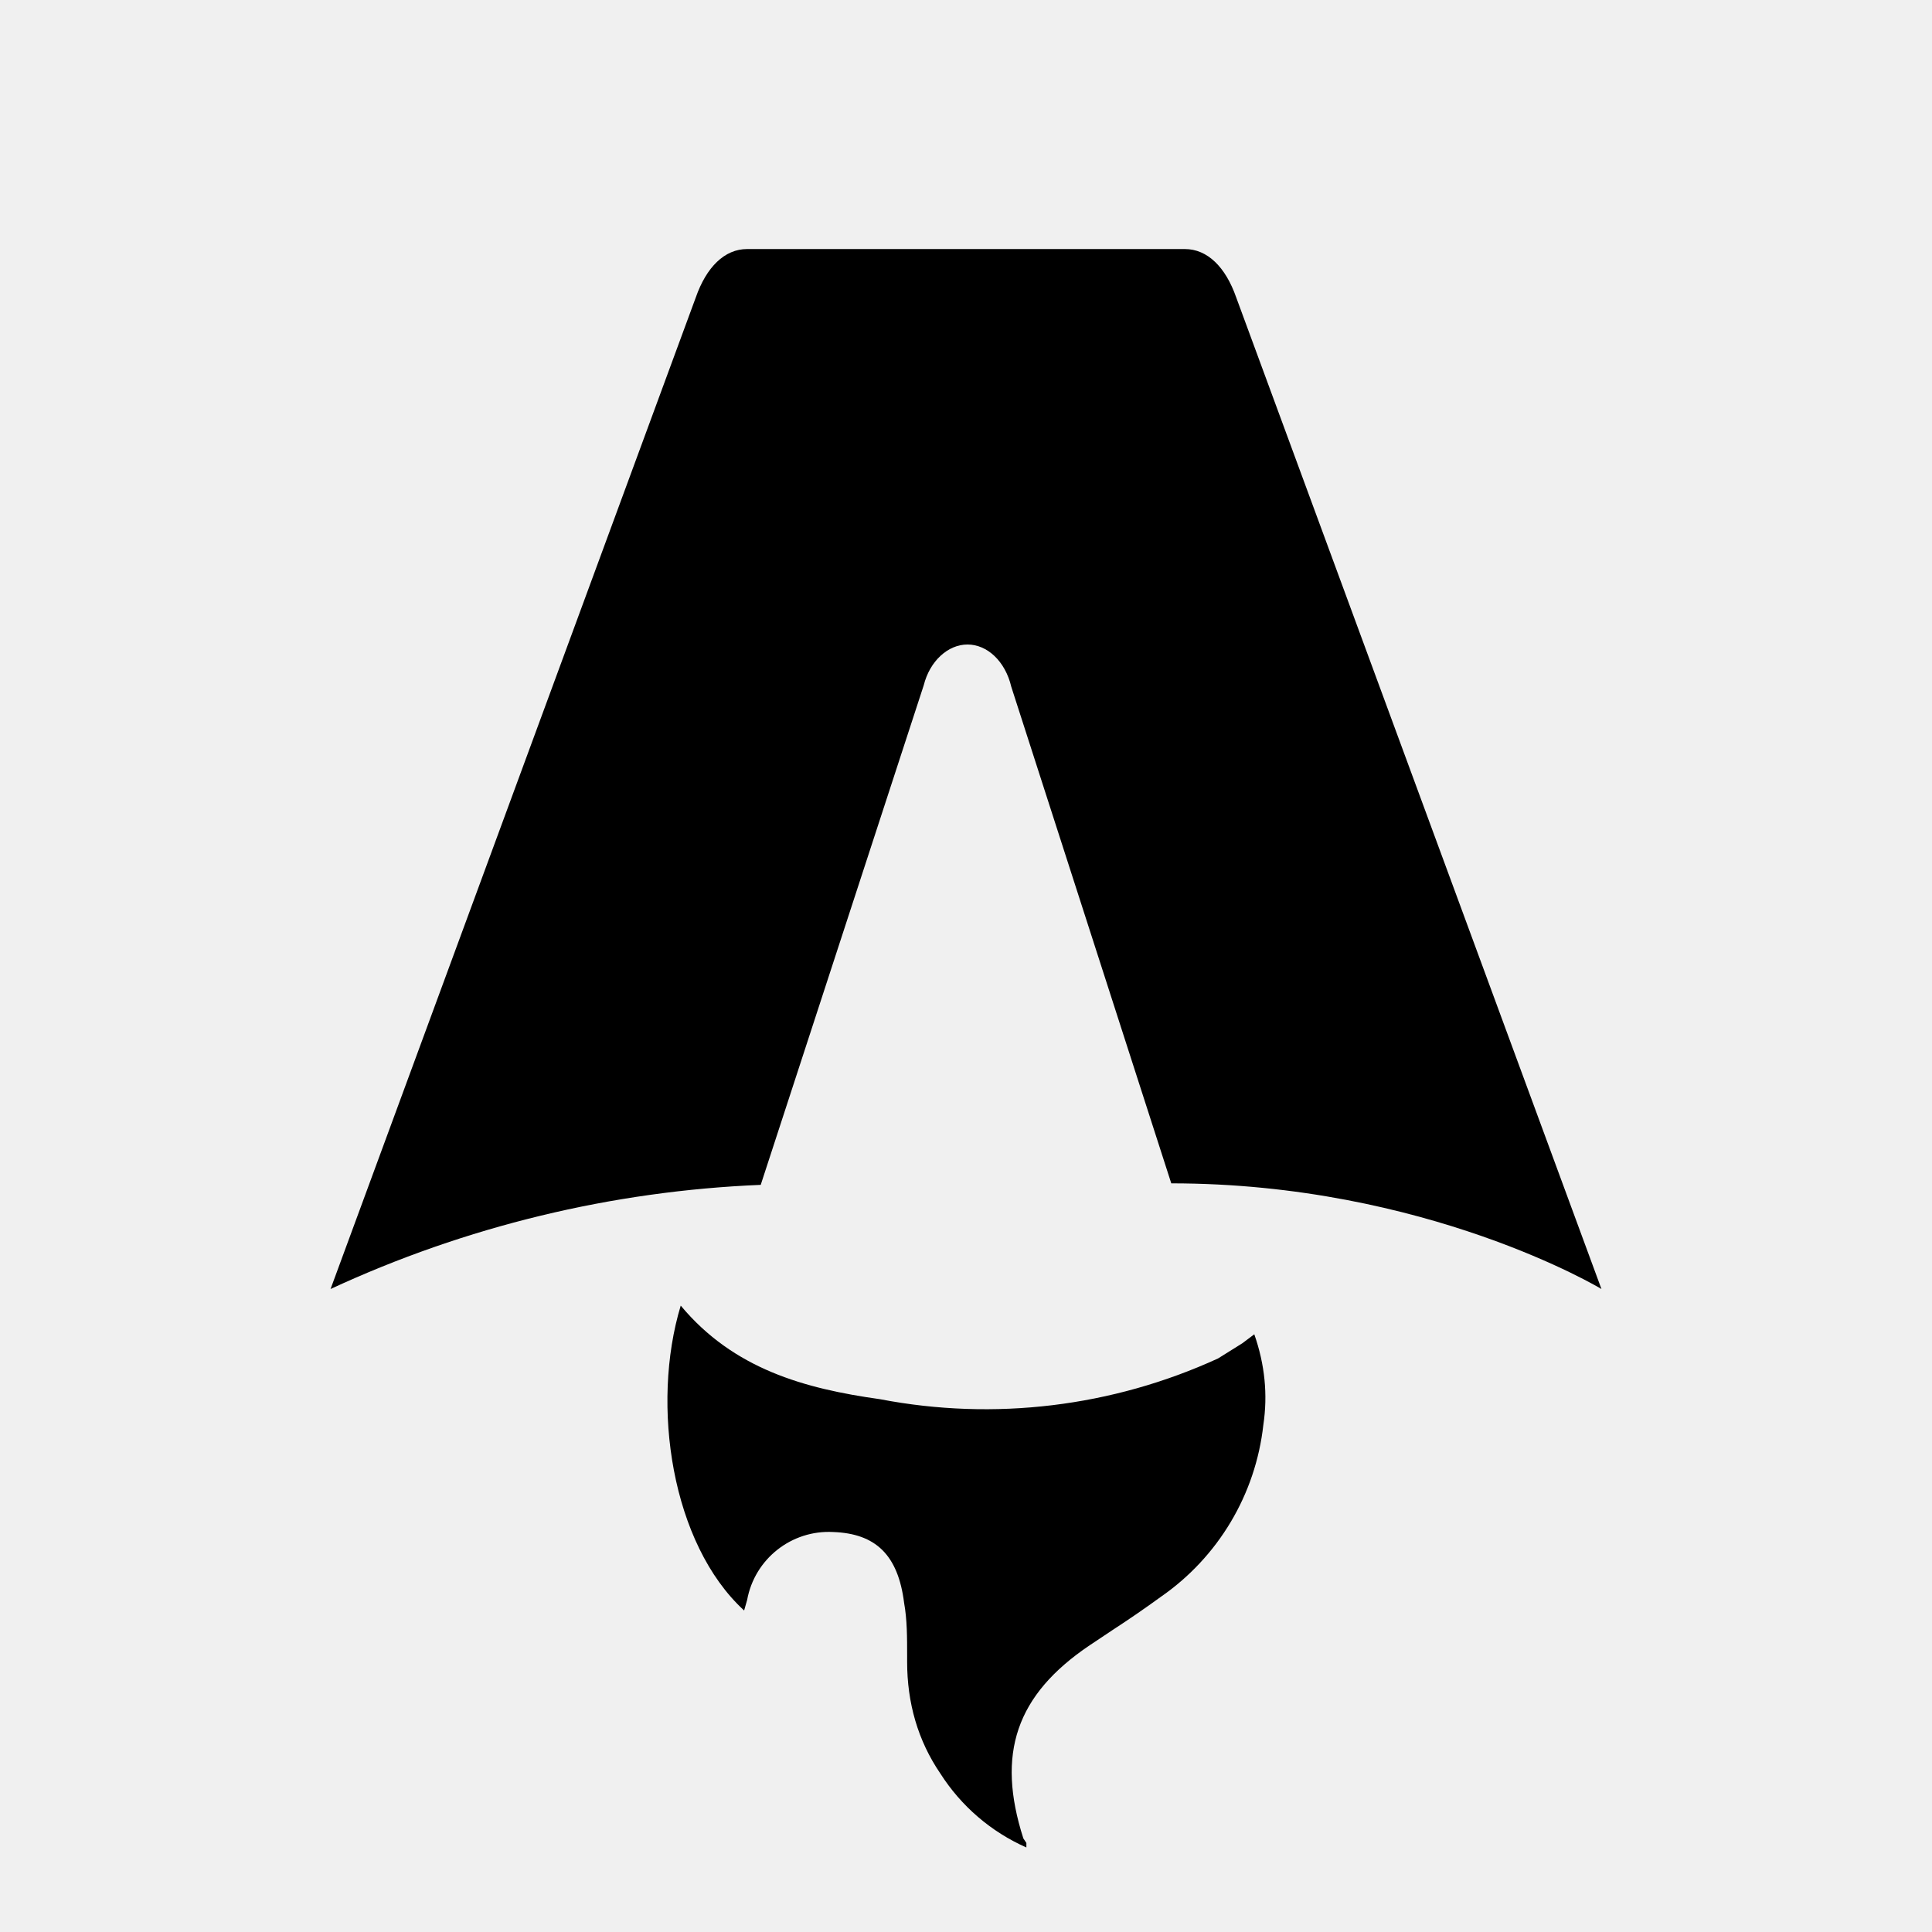
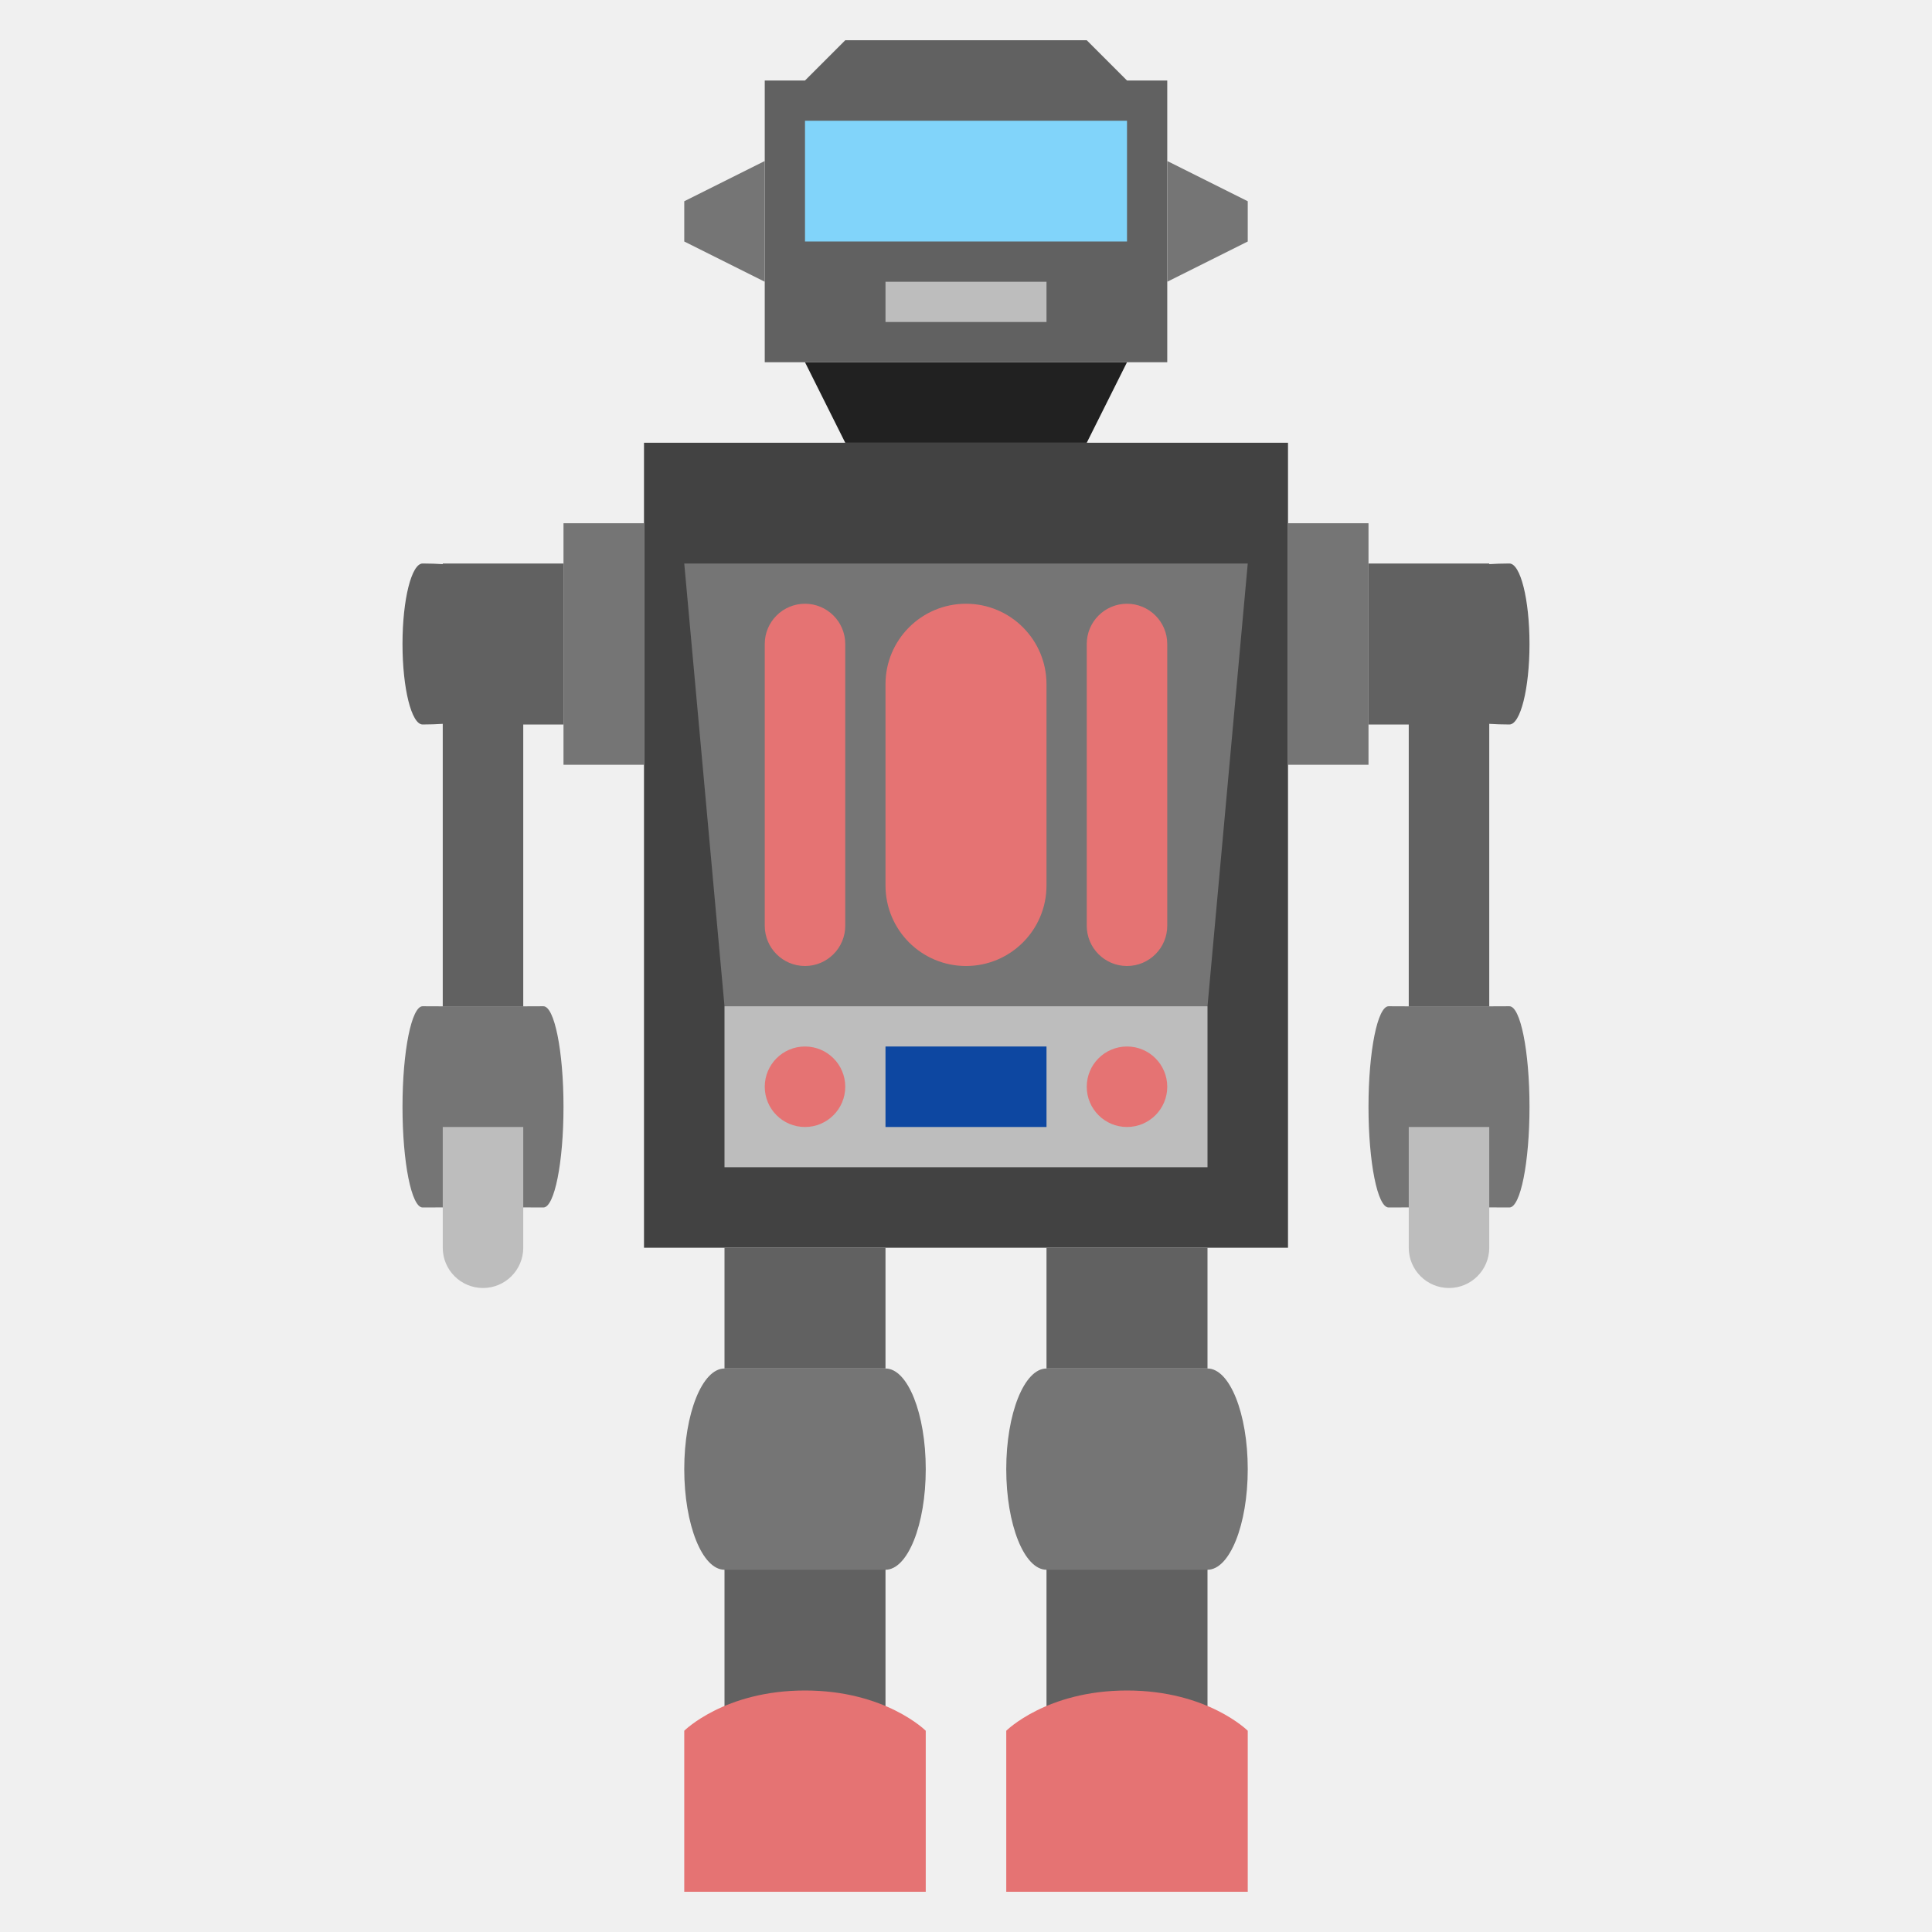
- <svg xmlns="http://www.w3.org/2000/svg" fill="none" viewBox="0 0 128 128">
-   <path d="M50.4 78.5a75.1 75.1 0 0 0-28.5 6.9l24.2-65.7c.7-2 1.9-3.2 3.4-3.2h29c1.5 0 2.7 1.2 3.4 3.2l24.2 65.7s-11.6-7-28.5-7L67 45.5c-.4-1.7-1.6-2.8-2.9-2.8-1.3 0-2.5 1.1-2.9 2.7L50.4 78.5Zm-1.1 28.2Zm-4.2-20.2c-2 6.6-.6 15.8 4.2 20.2a17.5 17.5 0 0 1 .2-.7 5.5 5.5 0 0 1 5.7-4.5c2.8.1 4.3 1.5 4.7 4.7.2 1.1.2 2.3.2 3.5v.4c0 2.7.7 5.2 2.2 7.4a13 13 0 0 0 5.7 4.9v-.3l-.2-.3c-1.8-5.6-.5-9.5 4.4-12.8l1.5-1a73 73 0 0 0 3.2-2.2 16 16 0 0 0 6.8-11.4c.3-2 .1-4-.6-6l-.8.6-1.6 1a37 37 0 0 1-22.4 2.7c-5-.7-9.7-2-13.2-6.2Z" />
-   <style>
-         path { fill: #000; }
-         @media (prefers-color-scheme: dark) {
-             path { fill: #FFF; }
-         }
-     </style>
+ <svg xmlns="http://www.w3.org/2000/svg" x="0px" y="0px" width="100" height="100" viewBox="0 0 48 48">
+   <path fill="#424242" d="M16 11H32V31H16z" />
+   <path fill="#757575" d="M30 25L18 25 17 14 31 14z" />
+   <path fill="#212121" d="M27 11L21 11 20 9 28 9z" />
+   <path fill="#616161" d="M19 2H29V9H19zM18 31H22V34H18zM18 38H22V43H18zM26 31H30V34H26zM26 38H30V43H26zM35 18H37V25H35zM11 18H13V25H11zM37.5 14c-.188 0-.35.007-.5.016V14h-3v4h3v-.016C37.15 17.993 37.312 18 37.5 18c.276 0 .5-.895.5-2C38 14.895 37.776 14 37.5 14zM10.5 14c.188 0 .35.007.5.016V14h3v4h-3v-.016C10.85 17.993 10.688 18 10.5 18c-.276 0-.5-.895-.5-2C10 14.895 10.224 14 10.5 14zM28 2L20 2 21 1 27 1z" />
+   <path fill="#81d4fa" d="M20 3H28V6H20z" />
+   <g>
+     <path fill="#757575" d="M22 34h-4c-.552 0-1 1.119-1 2.5 0 1.381.448 2.5 1 2.5h4c.552 0 1-1.119 1-2.5C23 35.119 22.552 34 22 34zM30 34h-4c-.552 0-1 1.119-1 2.5 0 1.381.448 2.5 1 2.5h4c.552 0 1-1.119 1-2.5C31 35.119 30.552 34 30 34zM37.5 25c-.196 0-.356 0-.5.002V25h-2v.002C34.856 25 34.696 25 34.5 25c-.276 0-.5 1.119-.5 2.5 0 1.381.224 2.5.5 2.5.196 0 .356 0 .5-.002V30h2v-.002C37.144 30 37.304 30 37.5 30c.276 0 .5-1.119.5-2.5C38 26.119 37.776 25 37.5 25zM32 13H34V19H32zM14 13H16V19H14zM13.5 25c-.196 0-.356 0-.5.002V25h-2v.002C10.856 25 10.696 25 10.5 25c-.276 0-.5 1.119-.5 2.5 0 1.381.224 2.5.5 2.5.196 0 .356 0 .5-.002V30h2v-.002C13.144 30 13.304 30 13.5 30c.276 0 .5-1.119.5-2.5C14 26.119 13.776 25 13.5 25zM31 6L29 7 29 4 31 5zM19 7L17 6 17 5 19 4z" />
+   </g>
+   <g>
+     <path fill="#bdbdbd" d="M35 28v3c0 .552.448 1 1 1s1-.448 1-1v-3H35zM11 28v3c0 .552.448 1 1 1s1-.448 1-1v-3H11zM18 25H30V29H18zM22 7H26V8H22z" />
+   </g>
+   <g>
+     <path fill="#e57373" d="M23 47h-6v-4c0 0 1-1 3-1s3 1 3 1V47zM31 47h-6v-4c0 0 1-1 3-1s3 1 3 1V47zM24 15c-1.105 0-2 .895-2 2v5c0 1.105.895 2 2 2s2-.895 2-2v-5C26 15.895 25.105 15 24 15zM28 15c-.552 0-1 .448-1 1v7c0 .552.448 1 1 1s1-.448 1-1v-7C29 15.448 28.552 15 28 15zM20 15c-.552 0-1 .448-1 1v7c0 .552.448 1 1 1s1-.448 1-1v-7C21 15.448 20.552 15 20 15zM28 26A1 1 0 1 0 28 28 1 1 0 1 0 28 26zM20 26A1 1 0 1 0 20 28 1 1 0 1 0 20 26z" />
+   </g>
+   <path fill="#0d47a1" d="M22 26H26V28H22z" />
</svg>
